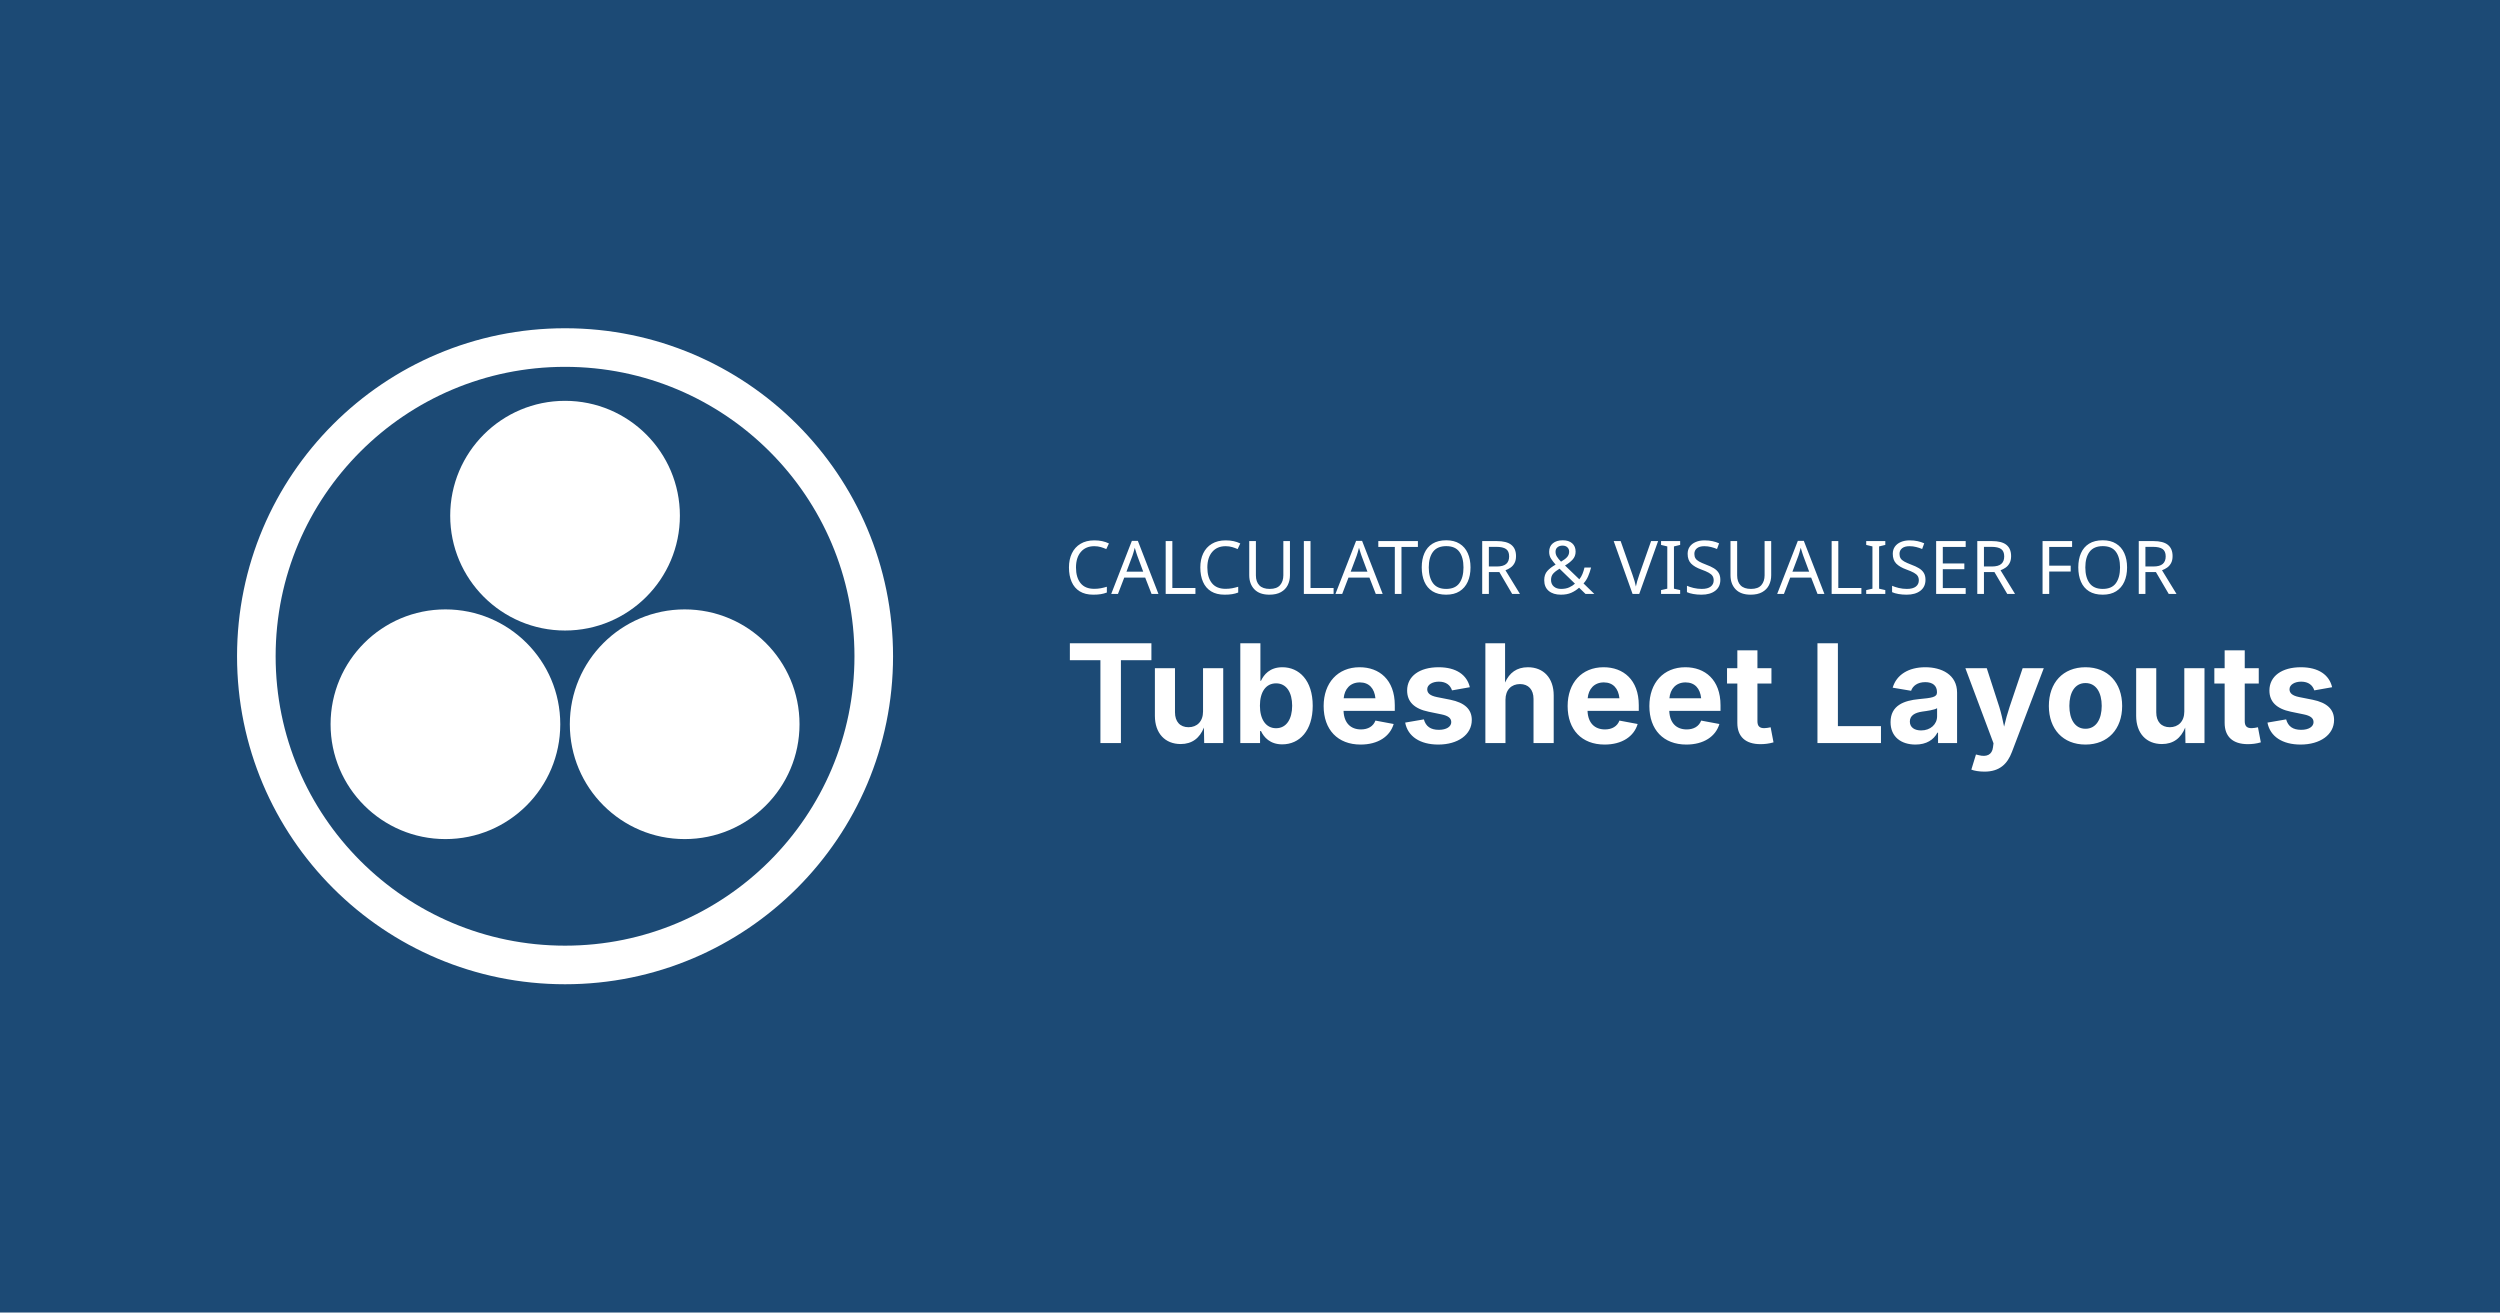
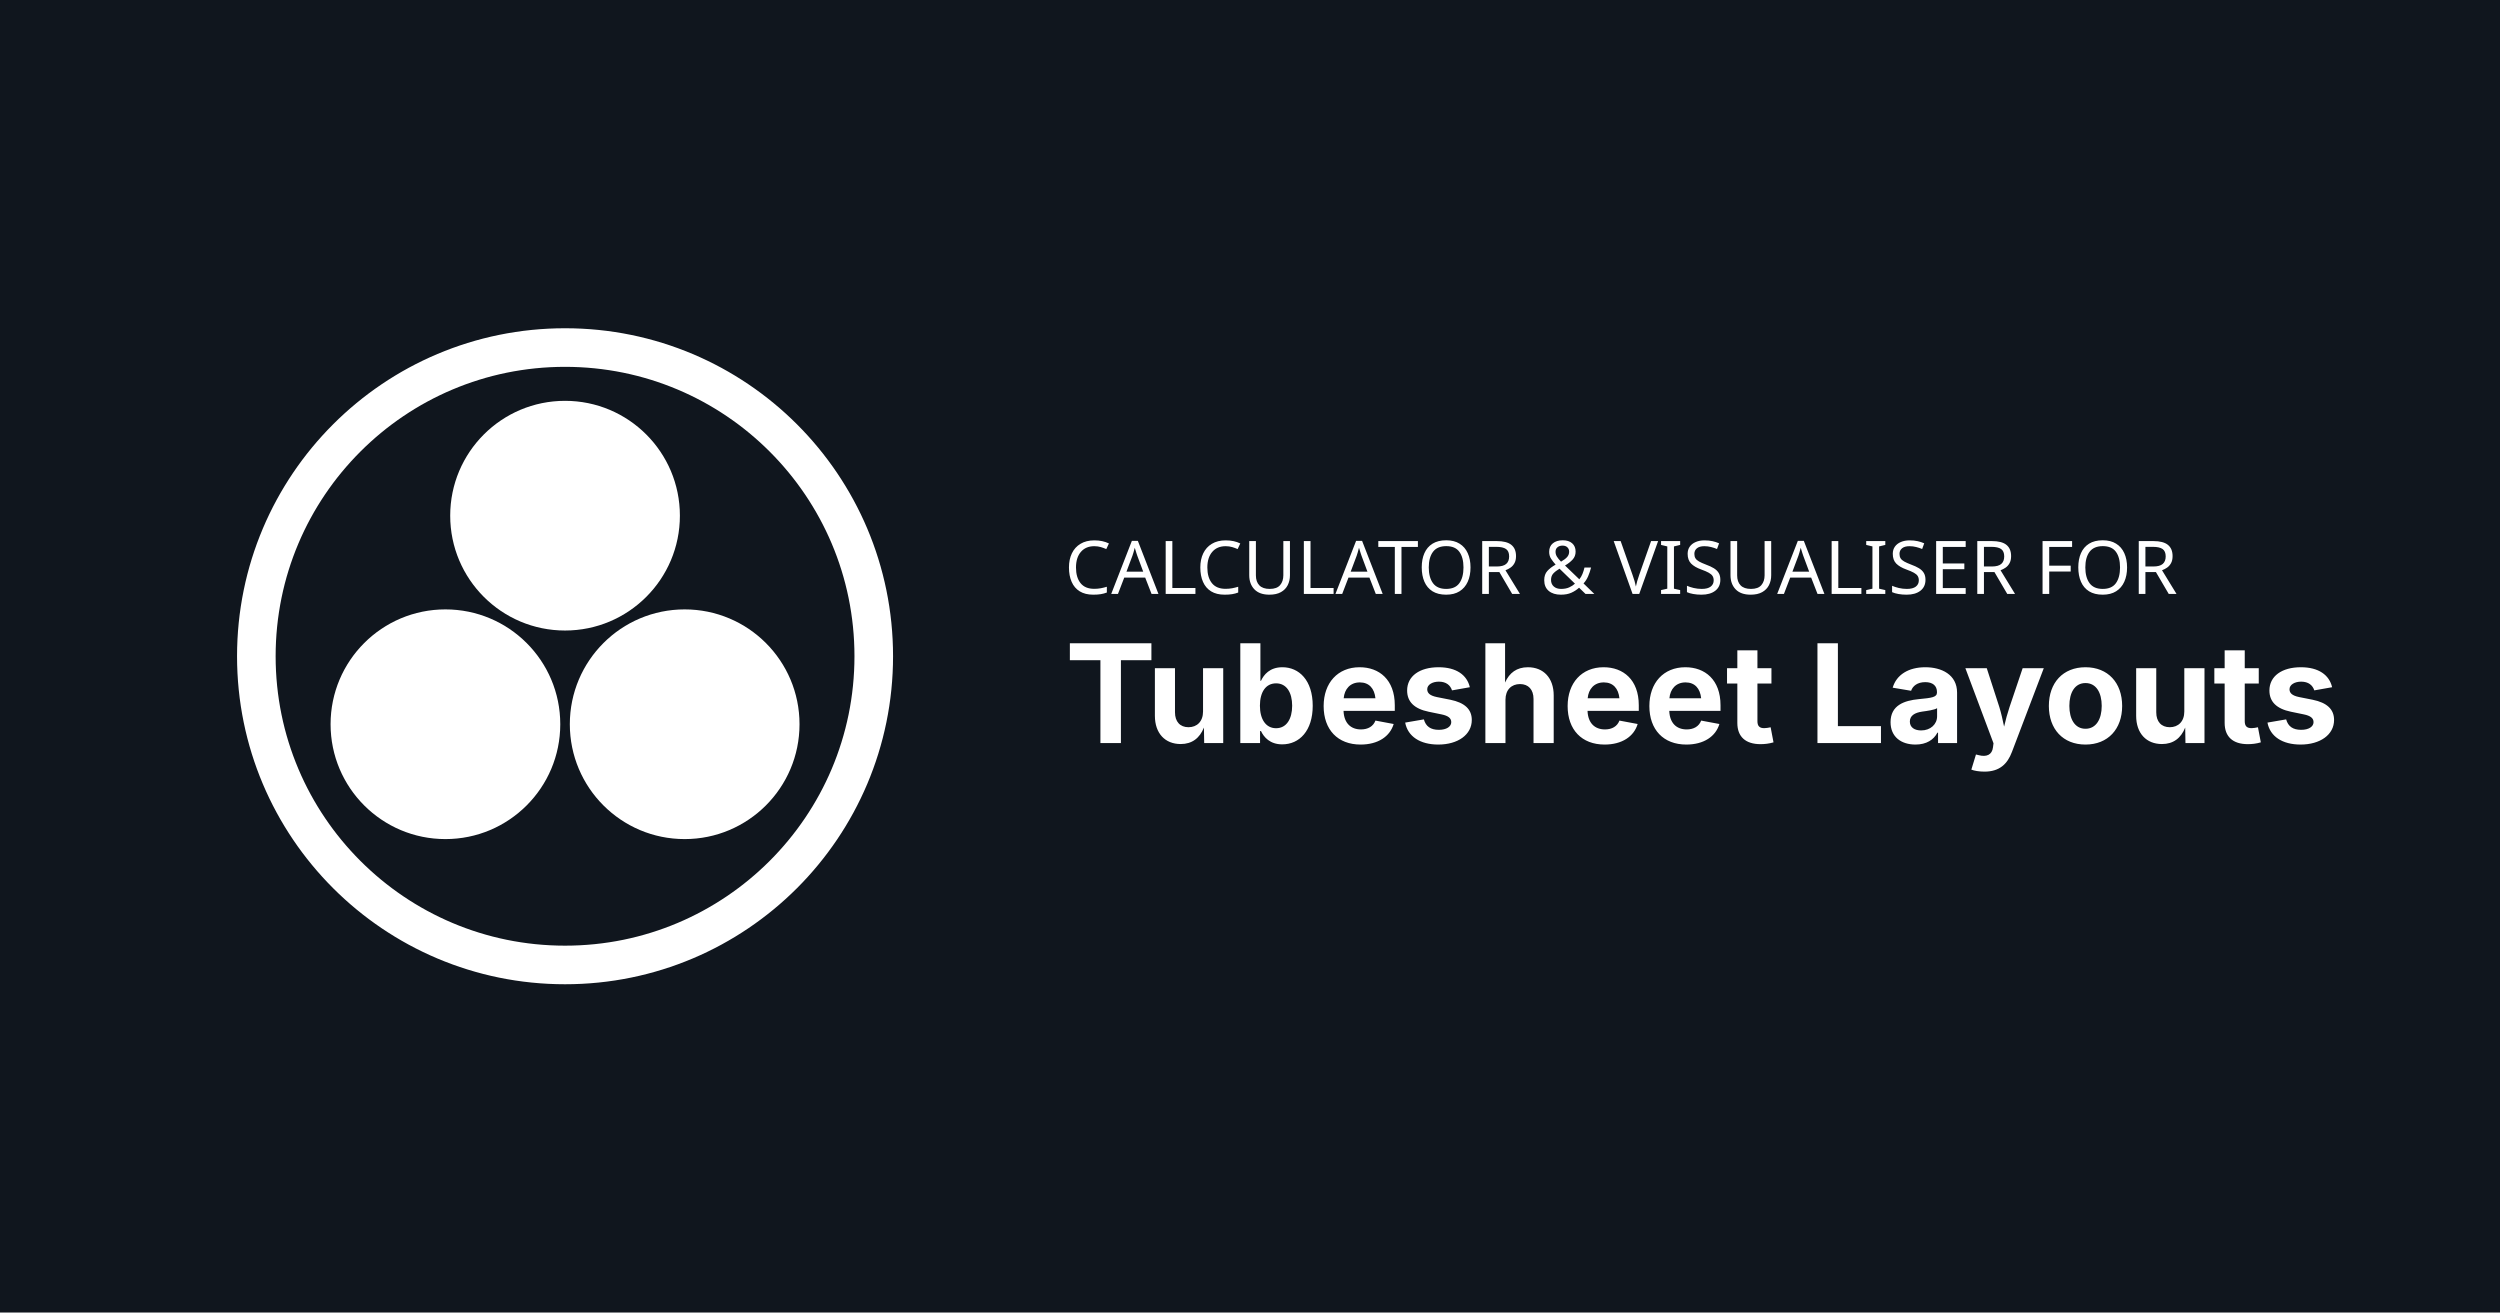
<svg xmlns="http://www.w3.org/2000/svg" width="1200" height="630" viewBox="0 0 1200 630" version="1.1" id="svg4">
  <defs id="defs4" />
-   <rect style="font-variation-settings:'wght' 400;fill:#1c4a75;stroke-width:2;stroke-linecap:square;paint-order:stroke fill markers;stroke:none;fill-opacity:1" id="rect1" width="1200" height="630" x="0" y="0" />
+   <rect style="font-variation-settings:'wght' 400;fill:#10161E;stroke-width:2;stroke-linecap:square;paint-order:stroke fill markers;stroke:none;fill-opacity:1" id="rect1" width="1200" height="630" x="0" y="0" />
  <g id="g2" transform="matrix(0.8820217,0,0,0.8820217,91.33985,37.16316)">
    <g id="g4" transform="matrix(1,0,0,-1,-52.05549,571)">
      <circle cx="256" cy="256" r="168" fill="none" stroke="#ffffff" stroke-width="21" id="circle1" />
      <circle cx="256" cy="332.5" r="62.5" fill="#ffffff" id="circle2" />
      <circle cx="190.9" cy="219" r="62.5" fill="#ffffff" id="circle3" />
      <circle cx="321.1" cy="219" r="62.5" fill="#ffffff" id="circle4" />
    </g>
    <g id="g1" transform="translate(-8.686446,27.72217)">
      <text xml:space="preserve" style="font-style:normal;font-variant:normal;font-weight:normal;font-stretch:normal;font-size:74.667px;line-height:0;font-family:Inter;-inkscape-font-specification:Inter;text-align:center;writing-mode:lr-tb;direction:ltr;text-anchor:middle;fill:#d60000;stroke-width:2;stroke-linecap:square;paint-order:stroke fill markers" x="484.62" y="334.542" id="text4">
        <tspan id="tspan4" x="484.62" y="334.542" style="font-style:normal;font-variant:normal;font-weight:bold;font-stretch:normal;font-size:74.667px;font-family:Inter;-inkscape-font-specification:'Inter Bold';text-align:start;text-anchor:start;fill:#ffffff;fill-opacity:1;stroke-width:2">Tubesheet Layouts</tspan>
      </text>
      <text xml:space="preserve" style="font-style:normal;font-variant:normal;font-weight:normal;font-stretch:normal;font-size:40.273px;line-height:0;font-family:CommitMonoV143;-inkscape-font-specification:'CommitMonoV143, @wght=400';font-variant-ligatures:normal;font-variant-caps:normal;font-variant-numeric:normal;font-variant-east-asian:normal;font-feature-settings:'ss05';font-variation-settings:'wght' 400;text-align:center;writing-mode:lr-tb;direction:ltr;text-anchor:middle;fill:#d60000;stroke-width:1.949;stroke-linecap:square;paint-order:stroke fill markers" x="484.408" y="253.369" id="text4-8">
        <tspan id="tspan4-5" x="484.408" y="253.369" style="font-style:normal;font-variant:normal;font-weight:normal;font-stretch:normal;font-size:40.273px;font-family:CommitMonoV143;-inkscape-font-specification:'CommitMonoV143, @wght=400';font-variant-ligatures:normal;font-variant-caps:normal;font-variant-numeric:normal;font-variant-east-asian:normal;font-feature-settings:'ss05';font-variation-settings:'wght' 400;text-align:start;text-anchor:start;fill:#ffffff;fill-opacity:1;stroke-width:1.949">CALCULATOR &amp; VISUALISER FOR</tspan>
      </text>
    </g>
  </g>
</svg>
